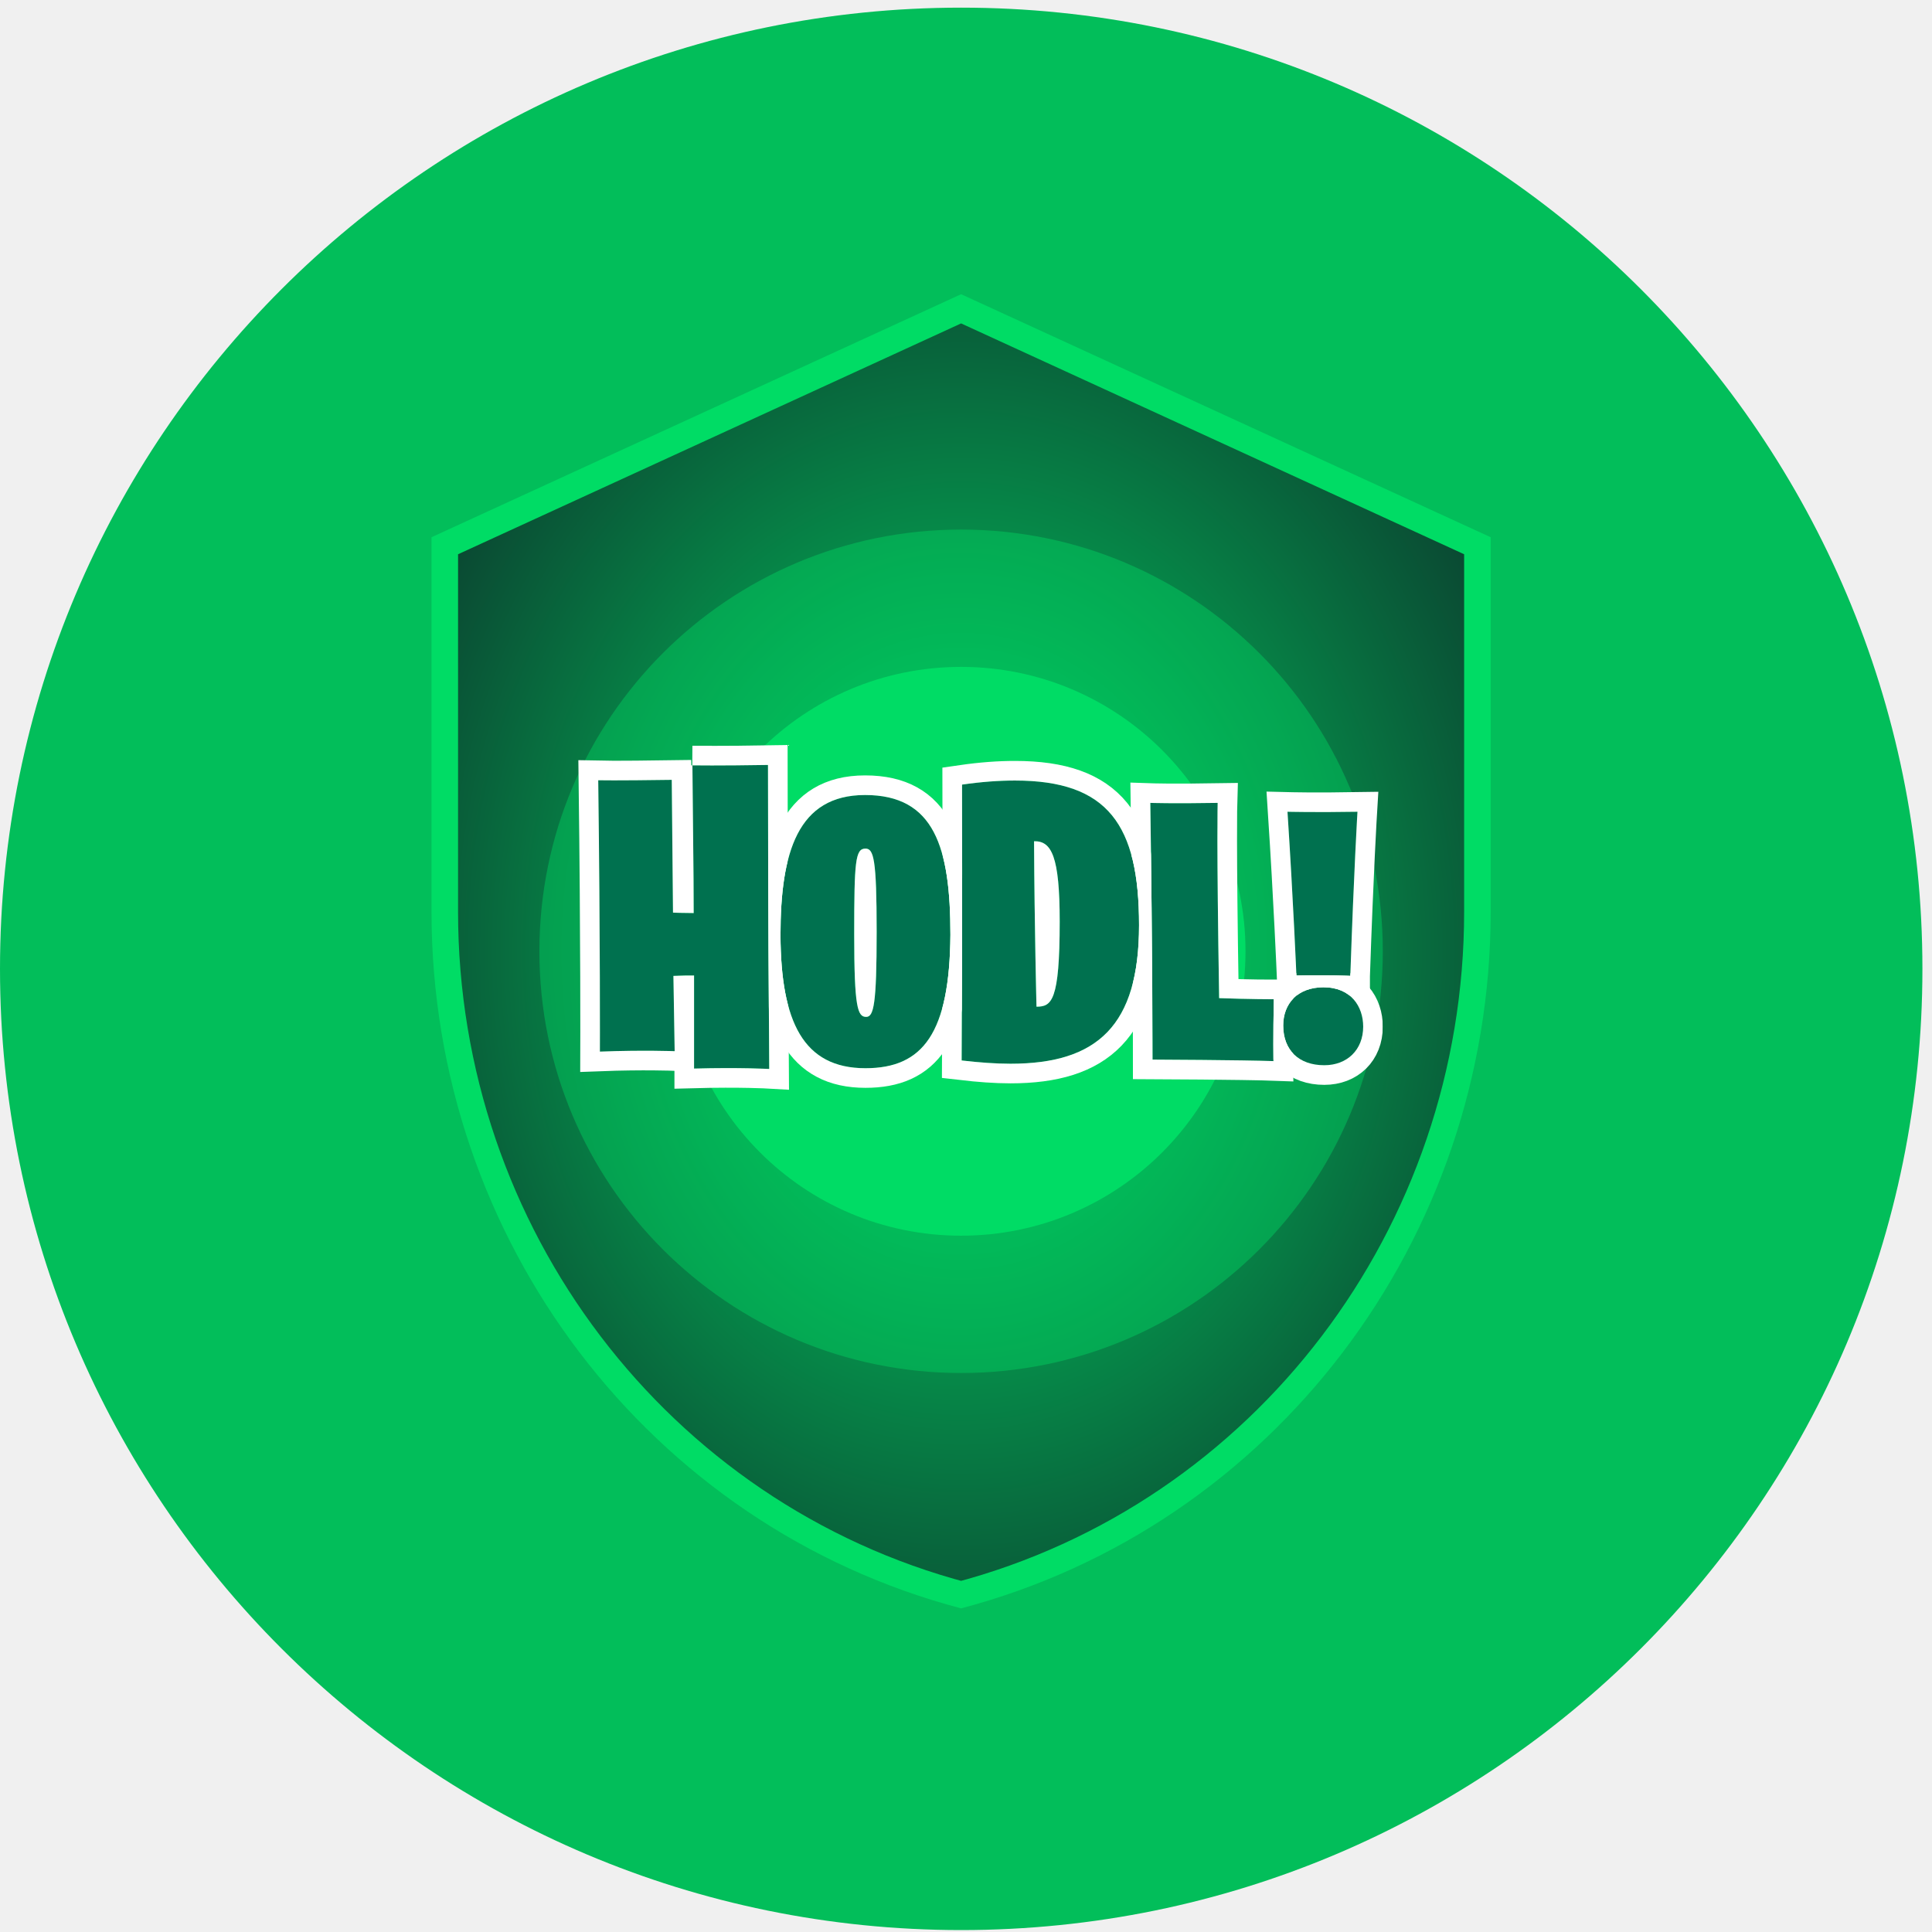
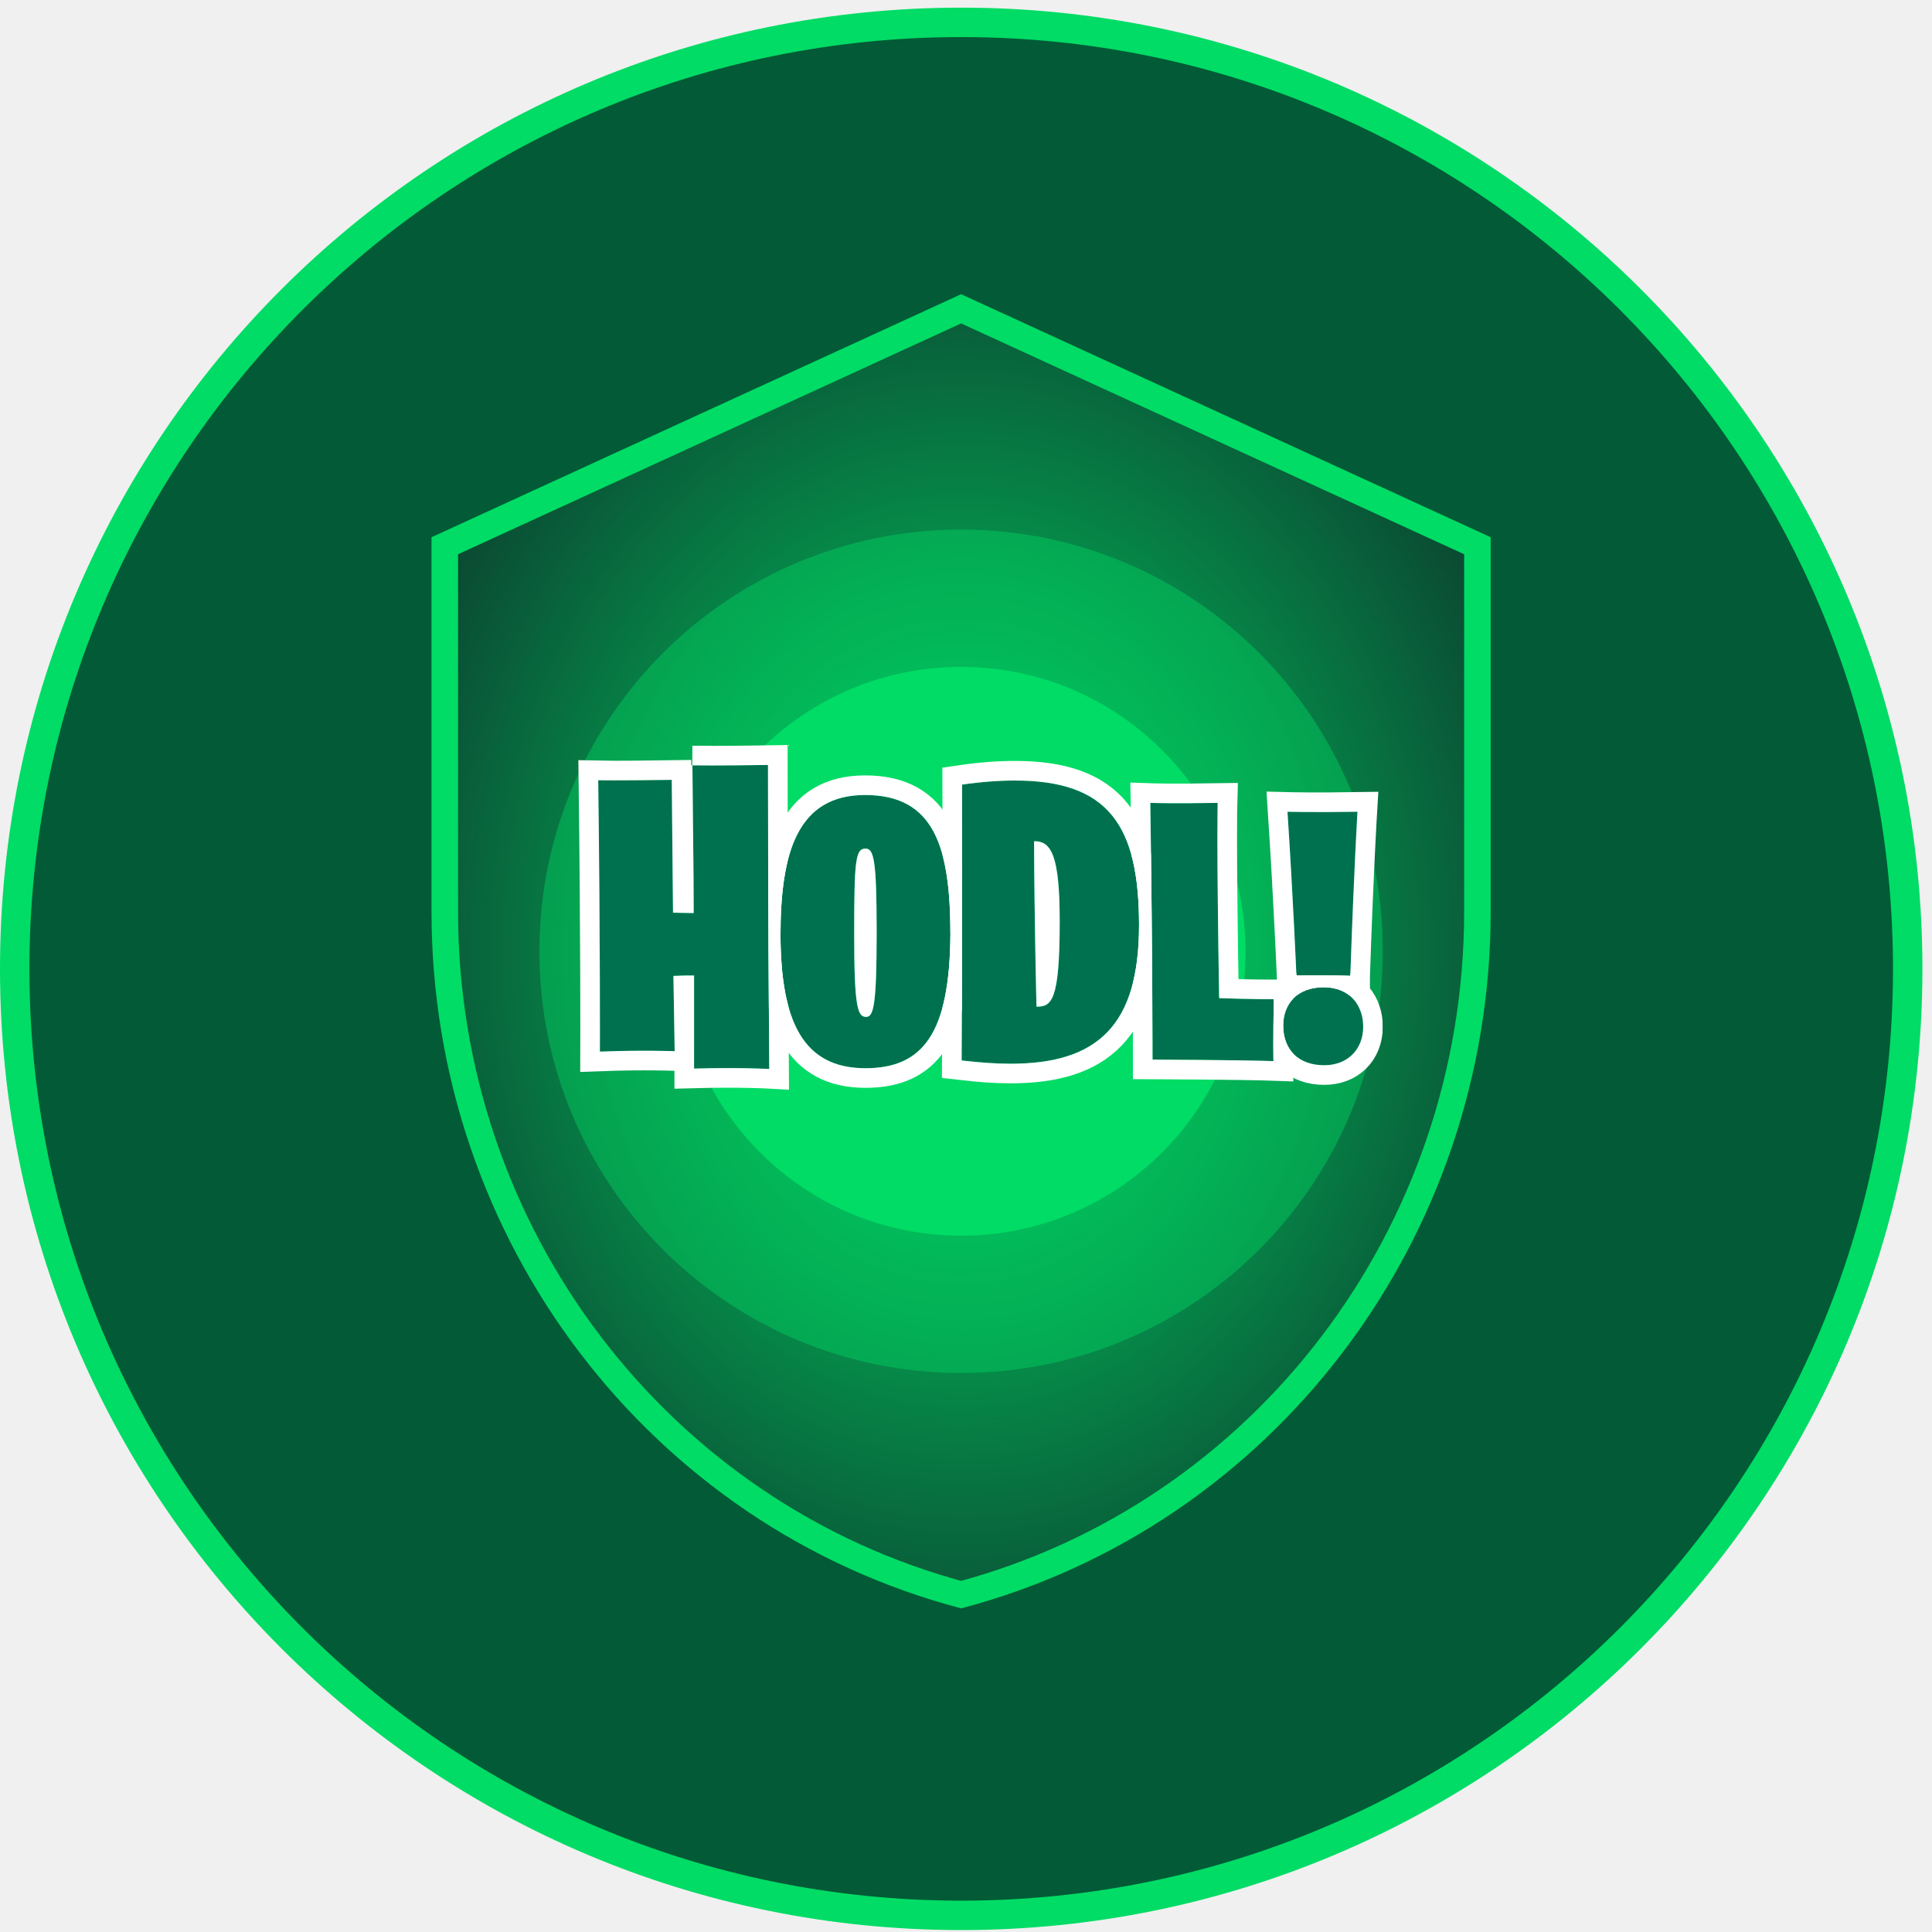
<svg xmlns="http://www.w3.org/2000/svg" width="197" height="197" viewBox="0 0 197 197" fill="none">
-   <g filter="url(#filter0_b_298_1263)">
-     <path d="M98.011 196.803C152.142 196.803 196.023 152.922 196.023 98.792C196.023 44.661 152.142 0.78 98.011 0.78C43.881 0.78 0 44.661 0 98.792C0 152.922 43.881 196.803 98.011 196.803Z" fill="#02BE5A" />
+   <g clip-path="url(#clip0_632_841)">
+     <path d="M194.523 98.792C194.523 152.094 151.314 195.303 98.011 195.303C44.71 195.303 1.5 152.094 1.5 98.792C1.5 45.49 44.71 2.28 98.011 2.28C151.314 2.28 194.523 45.49 194.523 98.792Z" fill="#025B36" stroke="#00DC65" stroke-width="3" />
+     <mask id="mask0_632_841" style="mask-type:luminance" maskUnits="userSpaceOnUse" x="44" y="30" width="108" height="134">
+       <path d="M98 30L44 54.78V92.962C44 126.41 66.208 155.625 98 164C129.792 155.625 152 126.41 152 92.962V54.78L98 30Z" fill="white" />
+     </mask>
+     <g mask="url(#mask0_632_841)">
+       <path d="M98 30L44 54.78V92.962C44 126.41 66.208 155.625 98 164C129.792 155.625 152 126.41 152 92.962V54.78L98 30Z" fill="url(#paint0_radial_632_841)" stroke="#00DC65" stroke-width="5.413" />
+     </g>
+     <path d="M98 140C121.748 140 141 120.748 141 97C141 73.252 121.748 54 98 54C74.252 54 55 73.252 55 97C55 120.748 74.252 140 98 140Z" fill="#00DC65" fill-opacity="0.4" />
+     <path d="M98 126C114.016 126 127 113.016 127 97C127 80.984 114.016 68 98 68C81.984 68 69 80.984 69 97C69 113.016 81.984 126 98 126Z" fill="#00DC65" />
+     <path d="M70.604 78.042C70.646 83.61 70.731 88.713 70.731 93.099C69.635 93.099 68.624 93.058 68.624 93.058C68.541 84.918 68.497 79.519 68.497 79.519C62.77 79.603 61 79.561 61 79.561C61.211 96.052 61.169 107.228 61.169 107.228C65.592 107.059 68.793 107.186 68.793 107.186L68.666 99.51C69.55 99.469 70.225 99.469 70.771 99.469V108.958C75.488 108.831 78.437 109 78.437 109C78.31 91.749 78.31 78 78.31 78C73.34 78.084 70.603 78.042 70.603 78.042H70.604Z" fill="#00714F" />
+     <path d="M88.209 81.065C81.34 81.065 79.584 86.912 79.584 95.358C79.622 104.185 81.911 108.923 88.247 108.923C94.124 108.923 96.834 105.331 96.911 95.319C96.911 86.377 95.27 81.065 88.209 81.065ZM88.322 103.688C87.445 103.688 87.101 102.733 87.101 95.281C87.101 87.829 87.216 86.529 88.245 86.529C89.086 86.529 89.39 87.561 89.39 95.013C89.39 102.465 89.084 103.688 88.321 103.688H88.322Z" fill="#00714F" />
+     <path d="M103.49 79.589C101.873 79.589 100.089 79.715 98.097 80.004C98.097 80.004 98.139 94.046 98.055 108.132C99.84 108.339 101.499 108.465 103.034 108.465C111.913 108.465 116.146 104.56 116.146 94.339C116.146 84.118 112.991 79.589 103.49 79.589ZM105.689 102.647C105.689 102.647 105.482 94.588 105.44 85.78C107.225 85.738 108.054 87.317 108.054 93.964C108.054 102.107 107.223 102.647 105.689 102.647Z" fill="#00714F" />
+     <path d="M124.313 101.777C124.046 85.689 124.161 81.868 124.161 81.868C119.543 81.945 117.292 81.868 117.292 81.868C117.521 97.498 117.521 108.045 117.521 108.045C117.521 108.045 126.719 108.083 129.849 108.197C129.849 108.197 129.81 105.674 129.887 101.891C129.887 101.891 127.406 101.891 124.315 101.776L124.313 101.777Z" fill="#00714F" />
+     <path d="M137.688 99.504C138.053 88.749 138.417 82.772 138.417 82.772C134.121 82.845 131.281 82.772 131.281 82.772C131.864 91.702 132.191 99.469 132.191 99.469C135.431 99.395 137.688 99.505 137.688 99.505V99.504Z" fill="#00714F" />
+     <path d="M134.958 100.67C132.3 100.67 130.844 102.346 130.844 104.571C130.844 107.086 132.447 108.619 135.032 108.619C137.363 108.619 139 107.051 139 104.682C139 102.641 137.762 100.672 134.958 100.672V100.67Z" fill="#00714F" />
+     <mask id="mask1_632_841" style="mask-type:luminance" maskUnits="userSpaceOnUse" x="58" y="75" width="83" height="37">
+       <path d="M141 75H58V112H141V75Z" fill="white" />
+       <path d="M70.604 78.042C70.646 83.61 70.731 88.713 70.731 93.099C69.635 93.099 68.624 93.058 68.624 93.058C68.541 84.918 68.497 79.519 68.497 79.519C62.77 79.603 61 79.561 61 79.561C61.211 96.052 61.169 107.228 61.169 107.228C65.592 107.059 68.793 107.186 68.793 107.186L68.666 99.51C69.55 99.469 70.225 99.469 70.771 99.469V108.958C75.488 108.831 78.437 109 78.437 109C78.31 91.749 78.31 78 78.31 78C73.34 78.084 70.603 78.042 70.603 78.042H70.604Z" fill="black" />
+       <path d="M88.209 81.065C81.34 81.065 79.584 86.912 79.584 95.358C79.622 104.185 81.911 108.923 88.247 108.923C94.124 108.923 96.834 105.331 96.911 95.319C96.911 86.377 95.27 81.065 88.209 81.065ZM88.322 103.688C87.445 103.688 87.101 102.733 87.101 95.281C87.101 87.829 87.216 86.529 88.245 86.529C89.086 86.529 89.39 87.561 89.39 95.013C89.39 102.465 89.084 103.688 88.321 103.688H88.322Z" fill="black" />
+       <path d="M103.49 79.589C101.873 79.589 100.089 79.715 98.097 80.004C98.097 80.004 98.139 94.046 98.055 108.132C99.84 108.339 101.499 108.465 103.034 108.465C111.913 108.465 116.146 104.56 116.146 94.339C116.146 84.118 112.991 79.589 103.49 79.589ZM105.689 102.647C105.689 102.647 105.482 94.588 105.44 85.78C107.225 85.738 108.054 87.317 108.054 93.964C108.054 102.107 107.223 102.647 105.689 102.647Z" fill="black" />
+       <path d="M124.313 101.777C124.046 85.689 124.161 81.868 124.161 81.868C119.543 81.945 117.292 81.868 117.292 81.868C117.521 97.498 117.521 108.045 117.521 108.045C117.521 108.045 126.719 108.083 129.849 108.197C129.849 108.197 129.81 105.674 129.887 101.891C129.887 101.891 127.406 101.891 124.315 101.776L124.313 101.777Z" fill="black" />
+       <path d="M137.688 99.504C138.053 88.749 138.417 82.772 138.417 82.772C134.121 82.845 131.281 82.772 131.281 82.772C131.864 91.702 132.191 99.469 132.191 99.469C135.431 99.395 137.688 99.505 137.688 99.505V99.504Z" fill="black" />
+       <path d="M134.958 100.67C132.3 100.67 130.844 102.346 130.844 104.571C130.844 107.086 132.447 108.619 135.032 108.619C137.363 108.619 139 107.051 139 104.682C139 102.641 137.762 100.672 134.958 100.672V100.67Z" fill="black" />
+     </mask>
+     <g mask="url(#mask1_632_841)">
+       <path d="M70.604 78.042C70.646 83.61 70.731 88.713 70.731 93.099C69.635 93.099 68.624 93.058 68.624 93.058C68.541 84.918 68.497 79.519 68.497 79.519C62.77 79.603 61 79.561 61 79.561C61.211 96.052 61.169 107.228 61.169 107.228C65.592 107.059 68.793 107.186 68.793 107.186L68.666 99.51C69.55 99.469 70.225 99.469 70.771 99.469V108.958C75.488 108.831 78.437 109 78.437 109C78.31 91.749 78.31 78 78.31 78C73.34 78.084 70.603 78.042 70.603 78.042H70.604Z" stroke="white" stroke-width="4" />
+     </g>
+     <mask id="mask2_632_841" style="mask-type:luminance" maskUnits="userSpaceOnUse" x="58" y="75" width="83" height="37">
+       <path d="M141 75H58V112H141V75Z" fill="white" />
+       <path d="M70.604 78.042C70.646 83.61 70.731 88.713 70.731 93.099C69.635 93.099 68.624 93.058 68.624 93.058C68.541 84.918 68.497 79.519 68.497 79.519C62.77 79.603 61 79.561 61 79.561C61.211 96.052 61.169 107.228 61.169 107.228C65.592 107.059 68.793 107.186 68.793 107.186L68.666 99.51C69.55 99.469 70.225 99.469 70.771 99.469V108.958C75.488 108.831 78.437 109 78.437 109C78.31 91.749 78.31 78 78.31 78C73.34 78.084 70.603 78.042 70.603 78.042H70.604Z" fill="black" />
+       <path d="M88.209 81.065C81.34 81.065 79.584 86.912 79.584 95.358C79.622 104.185 81.911 108.923 88.247 108.923C94.124 108.923 96.834 105.331 96.911 95.319C96.911 86.377 95.27 81.065 88.209 81.065ZM88.322 103.688C87.445 103.688 87.101 102.733 87.101 95.281C87.101 87.829 87.216 86.529 88.245 86.529C89.086 86.529 89.39 87.561 89.39 95.013C89.39 102.465 89.084 103.688 88.321 103.688H88.322Z" fill="black" />
+       <path d="M103.49 79.589C101.873 79.589 100.089 79.715 98.097 80.004C98.097 80.004 98.139 94.046 98.055 108.132C99.84 108.339 101.499 108.465 103.034 108.465C111.913 108.465 116.146 104.56 116.146 94.339C116.146 84.118 112.991 79.589 103.49 79.589ZM105.689 102.647C105.689 102.647 105.482 94.588 105.44 85.78C107.225 85.738 108.054 87.317 108.054 93.964C108.054 102.107 107.223 102.647 105.689 102.647Z" fill="black" />
+       <path d="M124.313 101.777C124.046 85.689 124.161 81.868 124.161 81.868C119.543 81.945 117.292 81.868 117.292 81.868C117.521 97.498 117.521 108.045 117.521 108.045C117.521 108.045 126.719 108.083 129.849 108.197C129.849 108.197 129.81 105.674 129.887 101.891C129.887 101.891 127.406 101.891 124.315 101.776L124.313 101.777Z" fill="black" />
+       <path d="M137.688 99.504C138.053 88.749 138.417 82.772 138.417 82.772C134.121 82.845 131.281 82.772 131.281 82.772C131.864 91.702 132.191 99.469 132.191 99.469C135.431 99.395 137.688 99.505 137.688 99.505V99.504Z" fill="black" />
+       <path d="M134.958 100.67C132.3 100.67 130.844 102.346 130.844 104.571C130.844 107.086 132.447 108.619 135.032 108.619C137.363 108.619 139 107.051 139 104.682C139 102.641 137.762 100.672 134.958 100.672V100.67Z" fill="black" />
+     </mask>
+     <g mask="url(#mask2_632_841)">
+       <path d="M88.209 81.065C81.34 81.065 79.584 86.912 79.584 95.358C79.622 104.185 81.911 108.923 88.247 108.923C94.124 108.923 96.834 105.331 96.911 95.319C96.911 86.377 95.27 81.065 88.209 81.065ZM88.322 103.688C87.445 103.688 87.101 102.733 87.101 95.281C87.101 87.829 87.216 86.529 88.245 86.529C89.086 86.529 89.39 87.561 89.39 95.013C89.39 102.465 89.084 103.688 88.321 103.688H88.322Z" stroke="white" stroke-width="4" />
+     </g>
+     <mask id="mask3_632_841" style="mask-type:luminance" maskUnits="userSpaceOnUse" x="58" y="75" width="83" height="37">
+       <path d="M141 75H58V112H141V75Z" fill="white" />
+       <path d="M70.604 78.042C70.646 83.61 70.731 88.713 70.731 93.099C69.635 93.099 68.624 93.058 68.624 93.058C68.541 84.918 68.497 79.519 68.497 79.519C62.77 79.603 61 79.561 61 79.561C61.211 96.052 61.169 107.228 61.169 107.228C65.592 107.059 68.793 107.186 68.793 107.186L68.666 99.51C69.55 99.469 70.225 99.469 70.771 99.469V108.958C75.488 108.831 78.437 109 78.437 109C78.31 91.749 78.31 78 78.31 78C73.34 78.084 70.603 78.042 70.603 78.042H70.604Z" fill="black" />
+       <path d="M88.209 81.065C81.34 81.065 79.584 86.912 79.584 95.358C79.622 104.185 81.911 108.923 88.247 108.923C94.124 108.923 96.834 105.331 96.911 95.319C96.911 86.377 95.27 81.065 88.209 81.065ZM88.322 103.688C87.445 103.688 87.101 102.733 87.101 95.281C87.101 87.829 87.216 86.529 88.245 86.529C89.086 86.529 89.39 87.561 89.39 95.013C89.39 102.465 89.084 103.688 88.321 103.688H88.322Z" fill="black" />
+       <path d="M103.49 79.589C101.873 79.589 100.089 79.715 98.097 80.004C98.097 80.004 98.139 94.046 98.055 108.132C99.84 108.339 101.499 108.465 103.034 108.465C111.913 108.465 116.146 104.56 116.146 94.339C116.146 84.118 112.991 79.589 103.49 79.589ZM105.689 102.647C105.689 102.647 105.482 94.588 105.44 85.78C107.225 85.738 108.054 87.317 108.054 93.964C108.054 102.107 107.223 102.647 105.689 102.647Z" fill="black" />
+       <path d="M124.313 101.777C124.046 85.689 124.161 81.868 124.161 81.868C119.543 81.945 117.292 81.868 117.292 81.868C117.521 97.498 117.521 108.045 117.521 108.045C117.521 108.045 126.719 108.083 129.849 108.197C129.849 108.197 129.81 105.674 129.887 101.891C129.887 101.891 127.406 101.891 124.315 101.776L124.313 101.777Z" fill="black" />
+       <path d="M137.688 99.504C138.053 88.749 138.417 82.772 138.417 82.772C134.121 82.845 131.281 82.772 131.281 82.772C131.864 91.702 132.191 99.469 132.191 99.469C135.431 99.395 137.688 99.505 137.688 99.505V99.504Z" fill="black" />
+       <path d="M134.958 100.67C132.3 100.67 130.844 102.346 130.844 104.571C130.844 107.086 132.447 108.619 135.032 108.619C137.363 108.619 139 107.051 139 104.682C139 102.641 137.762 100.672 134.958 100.672V100.67Z" fill="black" />
+     </mask>
+     <g mask="url(#mask3_632_841)">
+       <path d="M103.49 79.589C101.873 79.589 100.089 79.715 98.097 80.004C98.097 80.004 98.139 94.046 98.055 108.132C99.84 108.339 101.499 108.465 103.034 108.465C111.913 108.465 116.146 104.56 116.146 94.339C116.146 84.118 112.991 79.589 103.49 79.589ZM105.689 102.647C105.689 102.647 105.482 94.588 105.44 85.78C107.225 85.738 108.054 87.317 108.054 93.964C108.054 102.107 107.223 102.647 105.689 102.647Z" stroke="white" stroke-width="4" />
+     </g>
+     <mask id="mask4_632_841" style="mask-type:luminance" maskUnits="userSpaceOnUse" x="58" y="75" width="83" height="37">
+       <path d="M141 75H58V112H141V75Z" fill="white" />
+       <path d="M70.604 78.042C70.646 83.61 70.731 88.713 70.731 93.099C69.635 93.099 68.624 93.058 68.624 93.058C68.541 84.918 68.497 79.519 68.497 79.519C62.77 79.603 61 79.561 61 79.561C61.211 96.052 61.169 107.228 61.169 107.228C65.592 107.059 68.793 107.186 68.793 107.186L68.666 99.51C69.55 99.469 70.225 99.469 70.771 99.469V108.958C75.488 108.831 78.437 109 78.437 109C78.31 91.749 78.31 78 78.31 78C73.34 78.084 70.603 78.042 70.603 78.042H70.604Z" fill="black" />
+       <path d="M88.209 81.065C81.34 81.065 79.584 86.912 79.584 95.358C79.622 104.185 81.911 108.923 88.247 108.923C94.124 108.923 96.834 105.331 96.911 95.319C96.911 86.377 95.27 81.065 88.209 81.065ZM88.322 103.688C87.445 103.688 87.101 102.733 87.101 95.281C87.101 87.829 87.216 86.529 88.245 86.529C89.086 86.529 89.39 87.561 89.39 95.013C89.39 102.465 89.084 103.688 88.321 103.688H88.322Z" fill="black" />
+       <path d="M103.49 79.589C101.873 79.589 100.089 79.715 98.097 80.004C98.097 80.004 98.139 94.046 98.055 108.132C99.84 108.339 101.499 108.465 103.034 108.465C111.913 108.465 116.146 104.56 116.146 94.339C116.146 84.118 112.991 79.589 103.49 79.589ZM105.689 102.647C105.689 102.647 105.482 94.588 105.44 85.78C107.225 85.738 108.054 87.317 108.054 93.964C108.054 102.107 107.223 102.647 105.689 102.647Z" fill="black" />
+       <path d="M124.313 101.777C124.046 85.689 124.161 81.868 124.161 81.868C119.543 81.945 117.292 81.868 117.292 81.868C117.521 97.498 117.521 108.045 117.521 108.045C117.521 108.045 126.719 108.083 129.849 108.197C129.849 108.197 129.81 105.674 129.887 101.891C129.887 101.891 127.406 101.891 124.315 101.776L124.313 101.777Z" fill="black" />
+       <path d="M137.688 99.504C138.053 88.749 138.417 82.772 138.417 82.772C134.121 82.845 131.281 82.772 131.281 82.772C131.864 91.702 132.191 99.469 132.191 99.469C135.431 99.395 137.688 99.505 137.688 99.505V99.504Z" fill="black" />
+       <path d="M134.958 100.67C132.3 100.67 130.844 102.346 130.844 104.571C130.844 107.086 132.447 108.619 135.032 108.619C137.363 108.619 139 107.051 139 104.682C139 102.641 137.762 100.672 134.958 100.672V100.67Z" fill="black" />
+     </mask>
+     <g mask="url(#mask4_632_841)">
+       <path d="M124.313 101.777C124.046 85.689 124.161 81.868 124.161 81.868C119.543 81.945 117.292 81.868 117.292 81.868C117.521 97.498 117.521 108.045 117.521 108.045C117.521 108.045 126.719 108.083 129.849 108.197C129.849 108.197 129.81 105.674 129.887 101.891C129.887 101.891 127.406 101.891 124.315 101.776L124.313 101.777Z" stroke="white" stroke-width="4" />
+     </g>
+     <mask id="mask5_632_841" style="mask-type:luminance" maskUnits="userSpaceOnUse" x="58" y="75" width="83" height="37">
+       <path d="M141 75H58V112H141V75Z" fill="white" />
+       <path d="M70.604 78.042C70.646 83.61 70.731 88.713 70.731 93.099C69.635 93.099 68.624 93.058 68.624 93.058C68.541 84.918 68.497 79.519 68.497 79.519C62.77 79.603 61 79.561 61 79.561C61.211 96.052 61.169 107.228 61.169 107.228C65.592 107.059 68.793 107.186 68.793 107.186L68.666 99.51C69.55 99.469 70.225 99.469 70.771 99.469V108.958C75.488 108.831 78.437 109 78.437 109C78.31 91.749 78.31 78 78.31 78C73.34 78.084 70.603 78.042 70.603 78.042H70.604Z" fill="black" />
+       <path d="M88.209 81.065C81.34 81.065 79.584 86.912 79.584 95.358C79.622 104.185 81.911 108.923 88.247 108.923C94.124 108.923 96.834 105.331 96.911 95.319C96.911 86.377 95.27 81.065 88.209 81.065ZM88.322 103.688C87.445 103.688 87.101 102.733 87.101 95.281C87.101 87.829 87.216 86.529 88.245 86.529C89.086 86.529 89.39 87.561 89.39 95.013C89.39 102.465 89.084 103.688 88.321 103.688H88.322Z" fill="black" />
+       <path d="M103.49 79.589C101.873 79.589 100.089 79.715 98.097 80.004C98.097 80.004 98.139 94.046 98.055 108.132C99.84 108.339 101.499 108.465 103.034 108.465C111.913 108.465 116.146 104.56 116.146 94.339C116.146 84.118 112.991 79.589 103.49 79.589ZM105.689 102.647C105.689 102.647 105.482 94.588 105.44 85.78C107.225 85.738 108.054 87.317 108.054 93.964C108.054 102.107 107.223 102.647 105.689 102.647Z" fill="black" />
+       <path d="M124.313 101.777C124.046 85.689 124.161 81.868 124.161 81.868C119.543 81.945 117.292 81.868 117.292 81.868C117.521 97.498 117.521 108.045 117.521 108.045C117.521 108.045 126.719 108.083 129.849 108.197C129.849 108.197 129.81 105.674 129.887 101.891C129.887 101.891 127.406 101.891 124.315 101.776L124.313 101.777Z" fill="black" />
+       <path d="M137.688 99.504C138.053 88.749 138.417 82.772 138.417 82.772C134.121 82.845 131.281 82.772 131.281 82.772C131.864 91.702 132.191 99.469 132.191 99.469C135.431 99.395 137.688 99.505 137.688 99.505V99.504Z" fill="black" />
+       <path d="M134.958 100.67C132.3 100.67 130.844 102.346 130.844 104.571C130.844 107.086 132.447 108.619 135.032 108.619C137.363 108.619 139 107.051 139 104.682C139 102.641 137.762 100.672 134.958 100.672V100.67Z" fill="black" />
+     </mask>
+     <g mask="url(#mask5_632_841)">
+       <path d="M137.688 99.504C138.053 88.749 138.417 82.772 138.417 82.772C134.121 82.845 131.281 82.772 131.281 82.772C131.864 91.702 132.191 99.469 132.191 99.469C135.431 99.395 137.688 99.505 137.688 99.505V99.504Z" stroke="white" stroke-width="4" />
+     </g>
+     <mask id="mask6_632_841" style="mask-type:luminance" maskUnits="userSpaceOnUse" x="58" y="75" width="83" height="37">
+       <path d="M141 75H58V112H141V75Z" fill="white" />
+       <path d="M70.604 78.042C70.646 83.61 70.731 88.713 70.731 93.099C69.635 93.099 68.624 93.058 68.624 93.058C68.541 84.918 68.497 79.519 68.497 79.519C62.77 79.603 61 79.561 61 79.561C61.211 96.052 61.169 107.228 61.169 107.228C65.592 107.059 68.793 107.186 68.793 107.186L68.666 99.51C69.55 99.469 70.225 99.469 70.771 99.469V108.958C75.488 108.831 78.437 109 78.437 109C78.31 91.749 78.31 78 78.31 78C73.34 78.084 70.603 78.042 70.603 78.042H70.604Z" fill="black" />
+       <path d="M88.209 81.065C81.34 81.065 79.584 86.912 79.584 95.358C79.622 104.185 81.911 108.923 88.247 108.923C94.124 108.923 96.834 105.331 96.911 95.319C96.911 86.377 95.27 81.065 88.209 81.065ZM88.322 103.688C87.445 103.688 87.101 102.733 87.101 95.281C87.101 87.829 87.216 86.529 88.245 86.529C89.086 86.529 89.39 87.561 89.39 95.013C89.39 102.465 89.084 103.688 88.321 103.688H88.322Z" fill="black" />
+       <path d="M103.49 79.589C101.873 79.589 100.089 79.715 98.097 80.004C98.097 80.004 98.139 94.046 98.055 108.132C99.84 108.339 101.499 108.465 103.034 108.465C111.913 108.465 116.146 104.56 116.146 94.339C116.146 84.118 112.991 79.589 103.49 79.589ZM105.689 102.647C105.689 102.647 105.482 94.588 105.44 85.78C107.225 85.738 108.054 87.317 108.054 93.964C108.054 102.107 107.223 102.647 105.689 102.647Z" fill="black" />
+       <path d="M124.313 101.777C124.046 85.689 124.161 81.868 124.161 81.868C119.543 81.945 117.292 81.868 117.292 81.868C117.521 97.498 117.521 108.045 117.521 108.045C117.521 108.045 126.719 108.083 129.849 108.197C129.849 108.197 129.81 105.674 129.887 101.891C129.887 101.891 127.406 101.891 124.315 101.776L124.313 101.777Z" fill="black" />
+       <path d="M137.688 99.504C138.053 88.749 138.417 82.772 138.417 82.772C134.121 82.845 131.281 82.772 131.281 82.772C131.864 91.702 132.191 99.469 132.191 99.469C135.431 99.395 137.688 99.505 137.688 99.505V99.504Z" fill="black" />
+       <path d="M134.958 100.67C132.3 100.67 130.844 102.346 130.844 104.571C130.844 107.086 132.447 108.619 135.032 108.619C137.363 108.619 139 107.051 139 104.682C139 102.641 137.762 100.672 134.958 100.672V100.67Z" fill="black" />
+     </mask>
+     <g mask="url(#mask6_632_841)">
+       <path d="M134.958 100.67C132.3 100.67 130.844 102.346 130.844 104.571C130.844 107.086 132.447 108.619 135.032 108.619C137.363 108.619 139 107.051 139 104.682C139 102.641 137.762 100.672 134.958 100.672V100.67Z" stroke="white" stroke-width="4" />
+     </g>
  </g>
-   <mask id="path-2-inside-1_298_1263" fill="white">
-     <path d="M98 30L44 54.78V92.962C44 126.41 66.208 155.625 98 164C129.792 155.625 152 126.41 152 92.962V54.78L98 30Z" />
-   </mask>
-   <path d="M98 30L44 54.78V92.962C44 126.41 66.208 155.625 98 164C129.792 155.625 152 126.41 152 92.962V54.78L98 30Z" fill="url(#paint0_radial_298_1263)" stroke="#00DC65" stroke-width="5.413" mask="url(#path-2-inside-1_298_1263)" />
-   <circle cx="98" cy="97" r="43" fill="#00DC65" fill-opacity="0.4" />
-   <circle cx="98" cy="97" r="29" fill="#00DC65" />
-   <mask id="path-5-outside-2_298_1263" maskUnits="userSpaceOnUse" x="58" y="75" width="83" height="37" fill="black">
-     <rect fill="white" x="58" y="75" width="83" height="37" />
-     <path d="M70.604 78.042C70.646 83.61 70.731 88.713 70.731 93.099C69.635 93.099 68.624 93.058 68.624 93.058C68.541 84.918 68.497 79.519 68.497 79.519C62.77 79.603 61 79.561 61 79.561C61.211 96.052 61.169 107.228 61.169 107.228C65.592 107.059 68.793 107.186 68.793 107.186L68.666 99.51C69.55 99.469 70.225 99.469 70.771 99.469V108.958C75.488 108.831 78.437 109 78.437 109C78.31 91.749 78.31 78 78.31 78C73.34 78.084 70.603 78.042 70.603 78.042H70.604Z" />
-     <path d="M88.209 81.065C81.34 81.065 79.584 86.912 79.584 95.358C79.622 104.185 81.911 108.923 88.247 108.923C94.124 108.923 96.834 105.331 96.911 95.319C96.911 86.377 95.27 81.065 88.209 81.065ZM88.322 103.688C87.445 103.688 87.101 102.733 87.101 95.281C87.101 87.829 87.216 86.529 88.245 86.529C89.086 86.529 89.39 87.561 89.39 95.013C89.39 102.465 89.084 103.688 88.321 103.688H88.322Z" />
-     <path d="M103.49 79.589C101.873 79.589 100.089 79.715 98.097 80.004C98.097 80.004 98.139 94.046 98.055 108.132C99.84 108.339 101.499 108.465 103.034 108.465C111.913 108.465 116.146 104.56 116.146 94.339C116.146 84.118 112.991 79.589 103.49 79.589ZM105.689 102.647C105.689 102.647 105.482 94.588 105.44 85.78C107.225 85.738 108.054 87.317 108.054 93.964C108.054 102.107 107.223 102.647 105.689 102.647Z" />
-     <path d="M124.313 101.777C124.046 85.689 124.161 81.868 124.161 81.868C119.543 81.945 117.292 81.868 117.292 81.868C117.521 97.498 117.521 108.045 117.521 108.045C117.521 108.045 126.719 108.083 129.849 108.197C129.849 108.197 129.81 105.674 129.887 101.891C129.887 101.891 127.406 101.891 124.315 101.776L124.313 101.777Z" />
-     <path d="M137.688 99.504C138.053 88.749 138.417 82.772 138.417 82.772C134.121 82.845 131.281 82.772 131.281 82.772C131.864 91.702 132.191 99.469 132.191 99.469C135.431 99.395 137.688 99.505 137.688 99.505V99.504Z" />
-     <path d="M134.958 100.67C132.3 100.67 130.844 102.346 130.844 104.571C130.844 107.086 132.447 108.619 135.032 108.619C137.363 108.619 139 107.051 139 104.682C139 102.641 137.762 100.672 134.958 100.672V100.67Z" />
-   </mask>
-   <path d="M70.604 78.042C70.646 83.61 70.731 88.713 70.731 93.099C69.635 93.099 68.624 93.058 68.624 93.058C68.541 84.918 68.497 79.519 68.497 79.519C62.77 79.603 61 79.561 61 79.561C61.211 96.052 61.169 107.228 61.169 107.228C65.592 107.059 68.793 107.186 68.793 107.186L68.666 99.51C69.55 99.469 70.225 99.469 70.771 99.469V108.958C75.488 108.831 78.437 109 78.437 109C78.31 91.749 78.31 78 78.31 78C73.34 78.084 70.603 78.042 70.603 78.042H70.604Z" fill="#00714F" />
-   <path d="M88.209 81.065C81.34 81.065 79.584 86.912 79.584 95.358C79.622 104.185 81.911 108.923 88.247 108.923C94.124 108.923 96.834 105.331 96.911 95.319C96.911 86.377 95.27 81.065 88.209 81.065ZM88.322 103.688C87.445 103.688 87.101 102.733 87.101 95.281C87.101 87.829 87.216 86.529 88.245 86.529C89.086 86.529 89.39 87.561 89.39 95.013C89.39 102.465 89.084 103.688 88.321 103.688H88.322Z" fill="#00714F" />
-   <path d="M103.49 79.589C101.873 79.589 100.089 79.715 98.097 80.004C98.097 80.004 98.139 94.046 98.055 108.132C99.84 108.339 101.499 108.465 103.034 108.465C111.913 108.465 116.146 104.56 116.146 94.339C116.146 84.118 112.991 79.589 103.49 79.589ZM105.689 102.647C105.689 102.647 105.482 94.588 105.44 85.78C107.225 85.738 108.054 87.317 108.054 93.964C108.054 102.107 107.223 102.647 105.689 102.647Z" fill="#00714F" />
-   <path d="M124.313 101.777C124.046 85.689 124.161 81.868 124.161 81.868C119.543 81.945 117.292 81.868 117.292 81.868C117.521 97.498 117.521 108.045 117.521 108.045C117.521 108.045 126.719 108.083 129.849 108.197C129.849 108.197 129.81 105.674 129.887 101.891C129.887 101.891 127.406 101.891 124.315 101.776L124.313 101.777Z" fill="#00714F" />
-   <path d="M137.688 99.504C138.053 88.749 138.417 82.772 138.417 82.772C134.121 82.845 131.281 82.772 131.281 82.772C131.864 91.702 132.191 99.469 132.191 99.469C135.431 99.395 137.688 99.505 137.688 99.505V99.504Z" fill="#00714F" />
-   <path d="M134.958 100.67C132.3 100.67 130.844 102.346 130.844 104.571C130.844 107.086 132.447 108.619 135.032 108.619C137.363 108.619 139 107.051 139 104.682C139 102.641 137.762 100.672 134.958 100.672V100.67Z" fill="#00714F" />
-   <path d="M70.604 78.042C70.646 83.61 70.731 88.713 70.731 93.099C69.635 93.099 68.624 93.058 68.624 93.058C68.541 84.918 68.497 79.519 68.497 79.519C62.77 79.603 61 79.561 61 79.561C61.211 96.052 61.169 107.228 61.169 107.228C65.592 107.059 68.793 107.186 68.793 107.186L68.666 99.51C69.55 99.469 70.225 99.469 70.771 99.469V108.958C75.488 108.831 78.437 109 78.437 109C78.31 91.749 78.31 78 78.31 78C73.34 78.084 70.603 78.042 70.603 78.042H70.604Z" stroke="white" stroke-width="4" mask="url(#path-5-outside-2_298_1263)" />
-   <path d="M88.209 81.065C81.34 81.065 79.584 86.912 79.584 95.358C79.622 104.185 81.911 108.923 88.247 108.923C94.124 108.923 96.834 105.331 96.911 95.319C96.911 86.377 95.27 81.065 88.209 81.065ZM88.322 103.688C87.445 103.688 87.101 102.733 87.101 95.281C87.101 87.829 87.216 86.529 88.245 86.529C89.086 86.529 89.39 87.561 89.39 95.013C89.39 102.465 89.084 103.688 88.321 103.688H88.322Z" stroke="white" stroke-width="4" mask="url(#path-5-outside-2_298_1263)" />
-   <path d="M103.49 79.589C101.873 79.589 100.089 79.715 98.097 80.004C98.097 80.004 98.139 94.046 98.055 108.132C99.84 108.339 101.499 108.465 103.034 108.465C111.913 108.465 116.146 104.56 116.146 94.339C116.146 84.118 112.991 79.589 103.49 79.589ZM105.689 102.647C105.689 102.647 105.482 94.588 105.44 85.78C107.225 85.738 108.054 87.317 108.054 93.964C108.054 102.107 107.223 102.647 105.689 102.647Z" stroke="white" stroke-width="4" mask="url(#path-5-outside-2_298_1263)" />
-   <path d="M124.313 101.777C124.046 85.689 124.161 81.868 124.161 81.868C119.543 81.945 117.292 81.868 117.292 81.868C117.521 97.498 117.521 108.045 117.521 108.045C117.521 108.045 126.719 108.083 129.849 108.197C129.849 108.197 129.81 105.674 129.887 101.891C129.887 101.891 127.406 101.891 124.315 101.776L124.313 101.777Z" stroke="white" stroke-width="4" mask="url(#path-5-outside-2_298_1263)" />
-   <path d="M137.688 99.504C138.053 88.749 138.417 82.772 138.417 82.772C134.121 82.845 131.281 82.772 131.281 82.772C131.864 91.702 132.191 99.469 132.191 99.469C135.431 99.395 137.688 99.505 137.688 99.505V99.504Z" stroke="white" stroke-width="4" mask="url(#path-5-outside-2_298_1263)" />
-   <path d="M134.958 100.67C132.3 100.67 130.844 102.346 130.844 104.571C130.844 107.086 132.447 108.619 135.032 108.619C137.363 108.619 139 107.051 139 104.682C139 102.641 137.762 100.672 134.958 100.672V100.67Z" stroke="white" stroke-width="4" mask="url(#path-5-outside-2_298_1263)" />
  <defs>
-     <filter id="filter0_b_298_1263" x="-17.628" y="-16.848" width="231.28" height="231.28" filterUnits="userSpaceOnUse" color-interpolation-filters="sRGB">
-       <feFlood flood-opacity="0" result="BackgroundImageFix" />
-       <feGaussianBlur in="BackgroundImageFix" stdDeviation="8.814" />
-       <feComposite in2="SourceAlpha" operator="in" result="effect1_backgroundBlur_298_1263" />
-       <feBlend mode="normal" in="SourceGraphic" in2="effect1_backgroundBlur_298_1263" result="shape" />
-     </filter>
-     <radialGradient id="paint0_radial_298_1263" cx="0" cy="0" r="1" gradientUnits="userSpaceOnUse" gradientTransform="translate(98 97) rotate(90) scale(81.2553 65.4894)">
+     <radialGradient id="paint0_radial_632_841" cx="0" cy="0" r="1" gradientUnits="userSpaceOnUse" gradientTransform="translate(98 97) rotate(90) scale(81.2553 65.4894)">
      <stop offset="0.007" stop-color="#00DC65" />
      <stop offset="1" stop-color="#0B3F2F" />
    </radialGradient>
+     <clipPath id="clip0_632_841">
+       <rect width="197" height="197" fill="white" />
+     </clipPath>
  </defs>
</svg>
